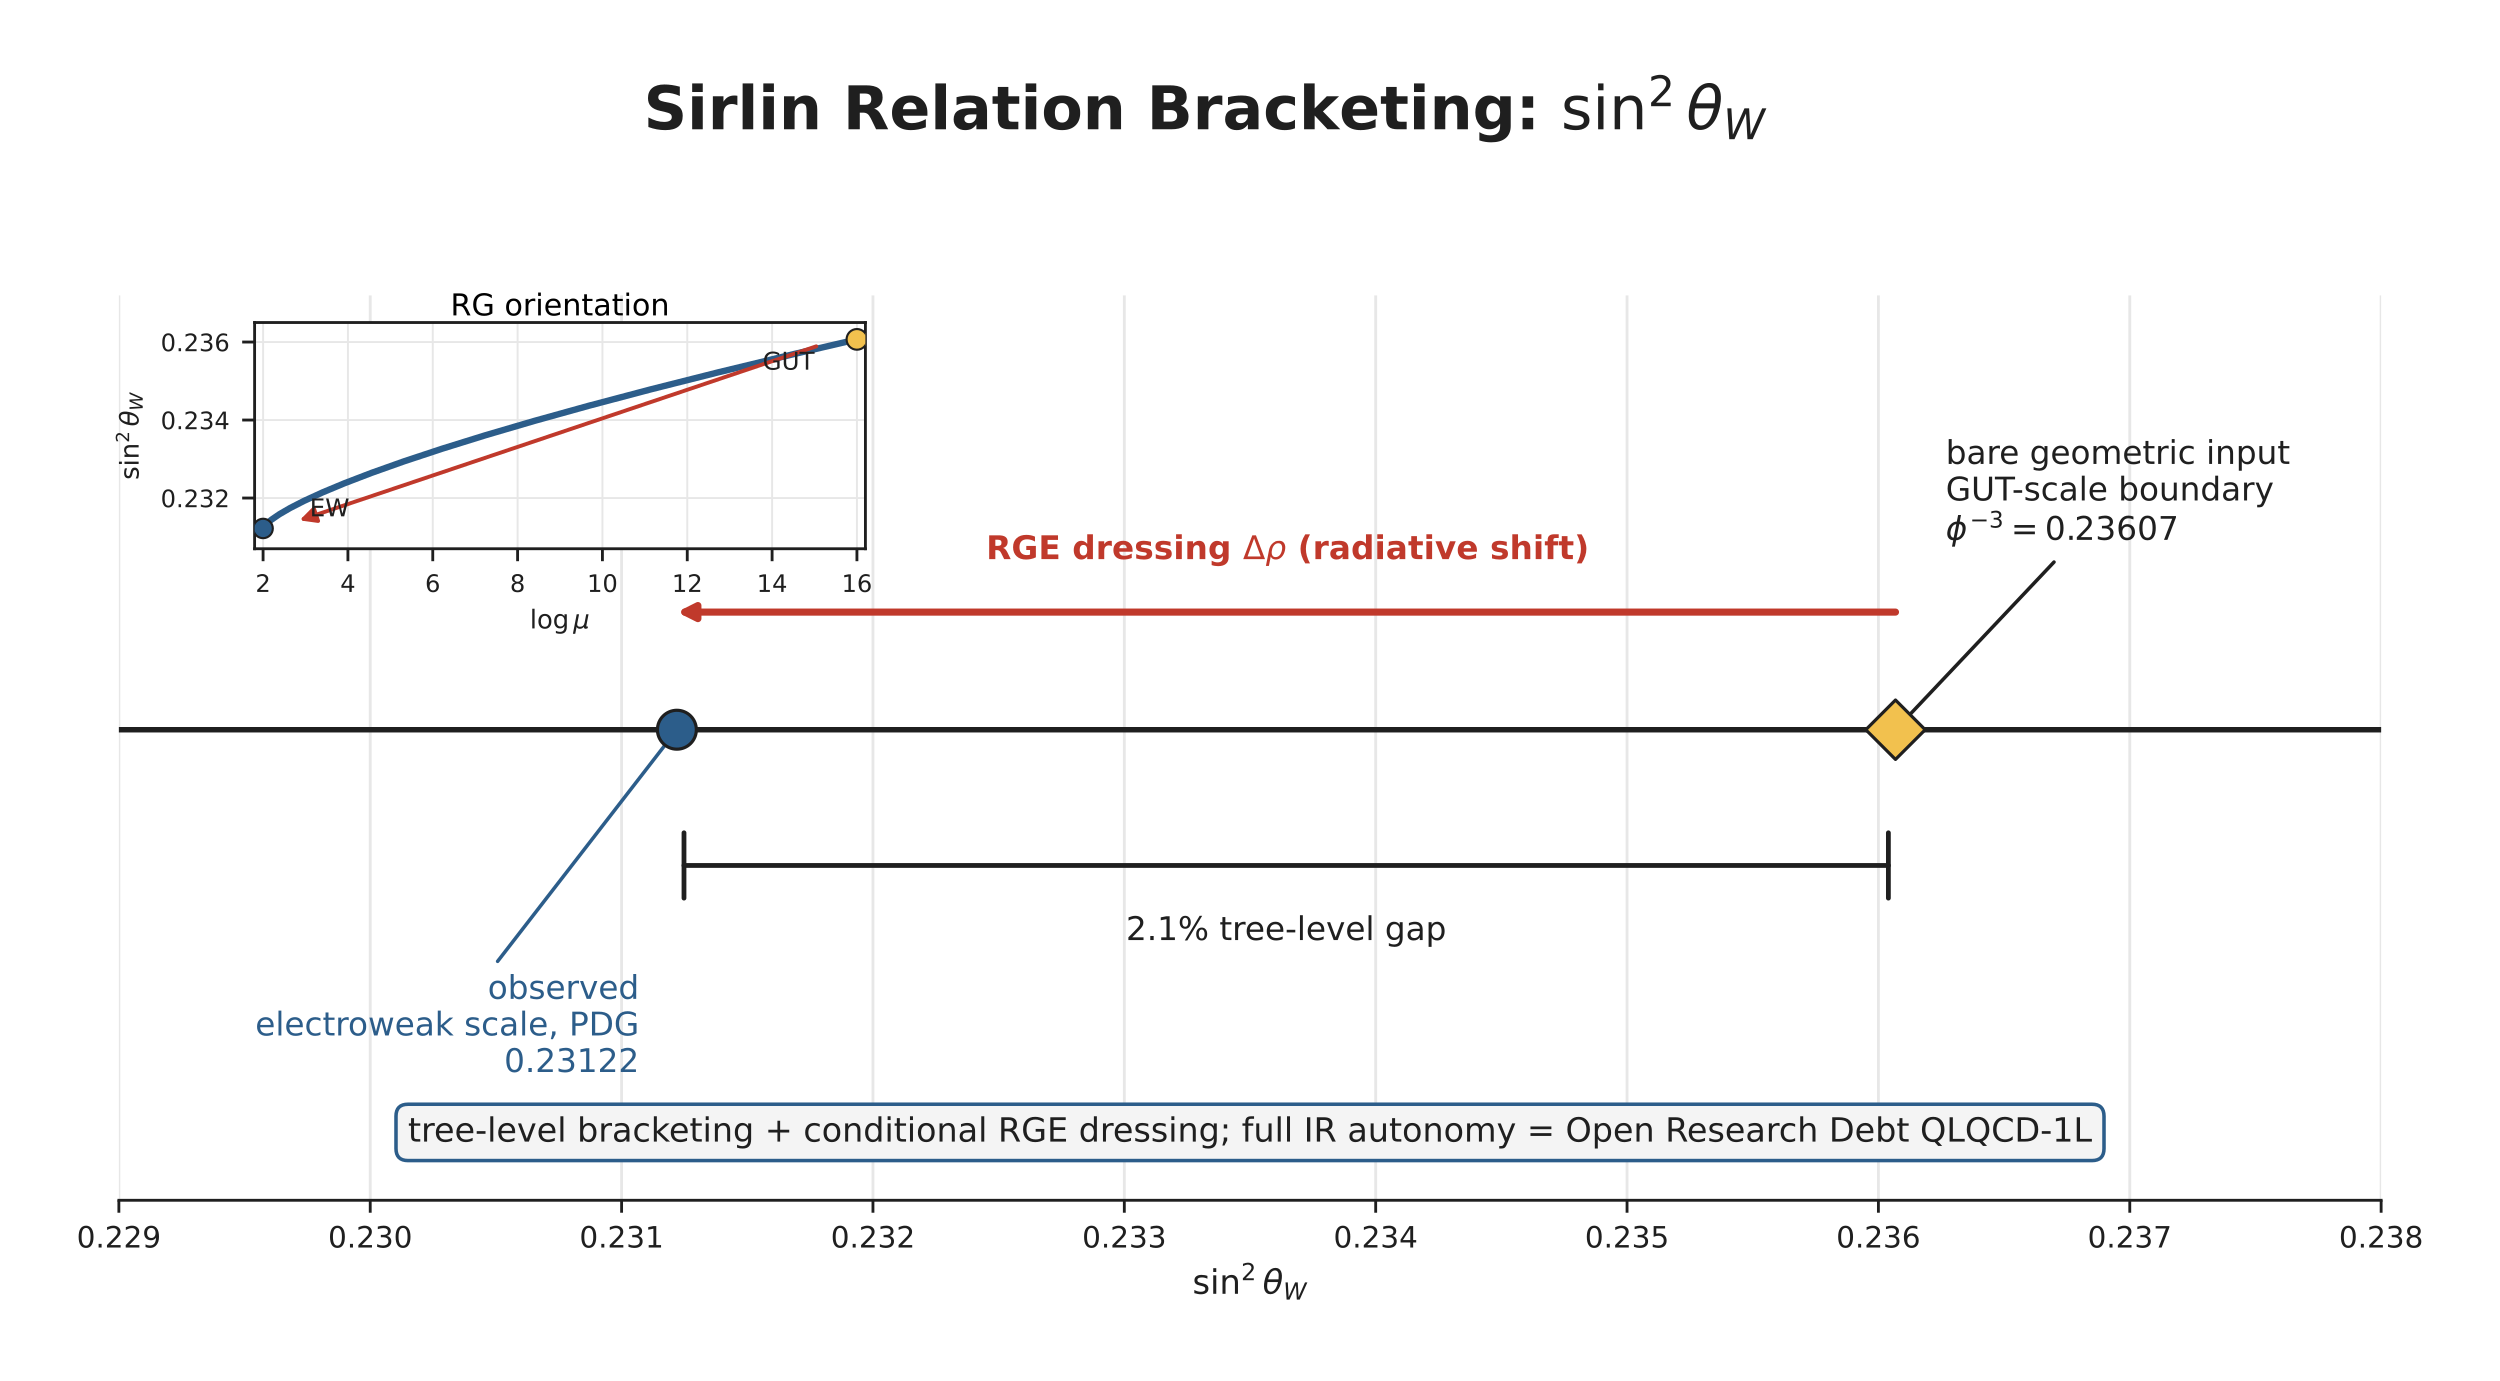
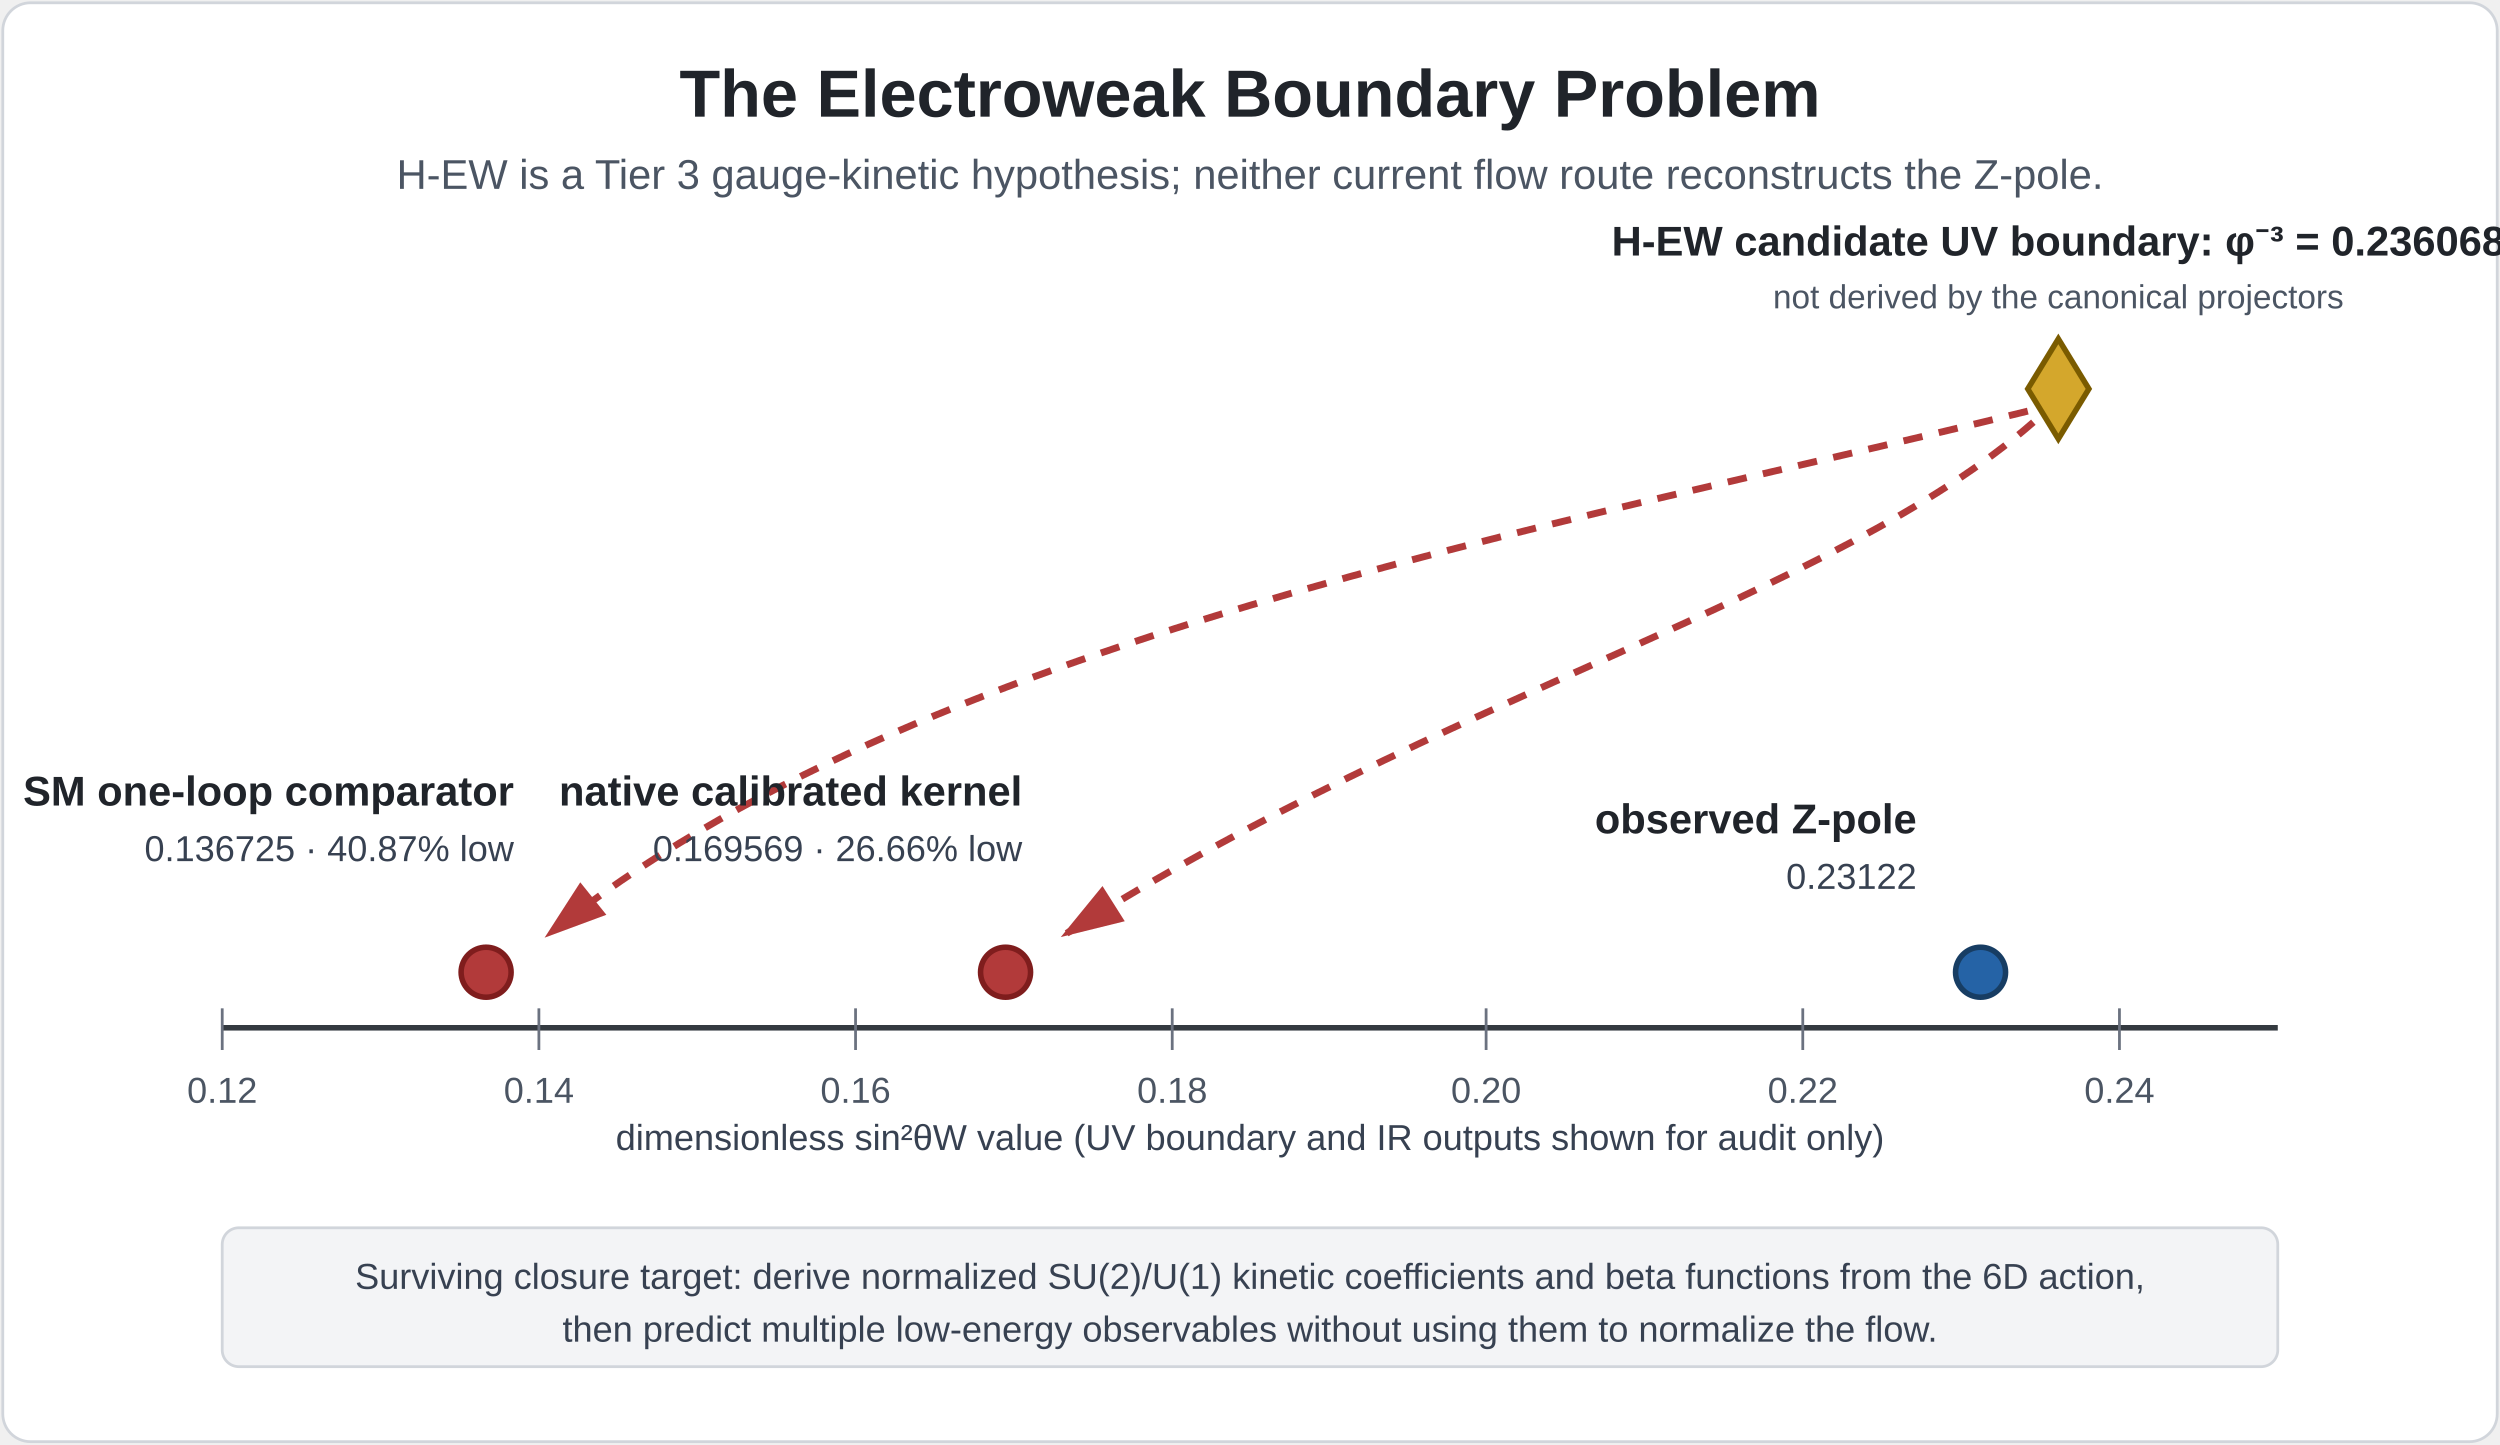
- <svg xmlns="http://www.w3.org/2000/svg" xmlns:xlink="http://www.w3.org/1999/xlink" width="704.161pt" height="388.969pt" viewBox="0 0 704.161 388.969" version="1.1">
+ <svg xmlns="http://www.w3.org/2000/svg" width="900" height="520" viewBox="0 0 900 520" role="img" aria-labelledby="title desc">
  <defs>
-     <style type="text/css">*{stroke-linejoin: round; stroke-linecap: butt}</style>
+     <marker id="arrow-red" markerWidth="10" markerHeight="10" refX="8" refY="3" orient="auto" markerUnits="strokeWidth">
+       <path d="M0,0 L0,6 L9,3 z" fill="#b23a3a" />
+     </marker>
+     <style>
+       .title { font: 700 24px Arial, sans-serif; fill: #20242a; }
+       .subtitle { font: 15px Arial, sans-serif; fill: #4b5563; }
+       .axis { stroke: #343a40; stroke-width: 2; }
+       .tick { stroke: #6b7280; stroke-width: 1; }
+       .ticktext { font: 13px Arial, sans-serif; fill: #4b5563; text-anchor: middle; }
+       .label { font: 700 15px Arial, sans-serif; fill: #20242a; }
+       .small { font: 13px Arial, sans-serif; fill: #374151; }
+       .tiny { font: 12px Arial, sans-serif; fill: #4b5563; }
+       .bad { fill: #b23a3a; stroke: #7f1d1d; stroke-width: 2; }
+       .obs { fill: #2563a6; stroke: #173d63; stroke-width: 2; }
+       .hyp { fill: #d4a72c; stroke: #7a5b00; stroke-width: 2; }
+     </style>
  </defs>
-   <g id="figure_1">
-     <g id="patch_1">
-       <path d="M 0 388.969 L 704.161 388.969 L 704.161 0 L 0 0 z " style="fill: #ffffff" />
-     </g>
-     <g id="axes_1">
-       <g id="patch_2">
-         <path d="M 33.481 338.076 L 670.681 338.076 L 670.681 83.196 L 33.481 83.196 z " style="fill: #ffffff" />
-       </g>
-       <g id="matplotlib.axis_1">
-         <g id="xtick_1">
-           <g id="line2d_1">
-             <path d="M 33.481 338.076 L 33.481 83.196 " clip-path="url(#pd7b6c3a274)" style="fill: none; stroke: #e7e7e7; stroke-width: 0.8; stroke-linecap: square" />
-           </g>
-           <g id="line2d_2">
-             <defs>
-               <path id="mb06530e66c" d="M 0 0 L 0 3.5 " style="stroke: #1f1f1f; stroke-width: 0.8" />
-             </defs>
-             <g>
-               <use xlink:href="#mb06530e66c" x="33.481" y="338.076" style="fill: #1f1f1f; stroke: #1f1f1f; stroke-width: 0.8" />
-             </g>
-           </g>
-           <g id="text_1">
-             <text style="font-size: 8.3px; font-family: 'DejaVu Sans'; text-anchor: middle; fill: #1f1f1f" x="33.481" y="351.383" transform="rotate(-0 33.48067 351.3827)">0.229</text>
-           </g>
-         </g>
-         <g id="xtick_2">
-           <g id="line2d_3">
-             <path d="M 104.281 338.076 L 104.281 83.196 " clip-path="url(#pd7b6c3a274)" style="fill: none; stroke: #e7e7e7; stroke-width: 0.8; stroke-linecap: square" />
-           </g>
-           <g id="line2d_4">
-             <g>
-               <use xlink:href="#mb06530e66c" x="104.281" y="338.076" style="fill: #1f1f1f; stroke: #1f1f1f; stroke-width: 0.8" />
-             </g>
-           </g>
-           <g id="text_2">
-             <text style="font-size: 8.3px; font-family: 'DejaVu Sans'; text-anchor: middle; fill: #1f1f1f" x="104.281" y="351.383" transform="rotate(-0 104.2807 351.3827)">0.230</text>
-           </g>
-         </g>
-         <g id="xtick_3">
-           <g id="line2d_5">
-             <path d="M 175.081 338.076 L 175.081 83.196 " clip-path="url(#pd7b6c3a274)" style="fill: none; stroke: #e7e7e7; stroke-width: 0.8; stroke-linecap: square" />
-           </g>
-           <g id="line2d_6">
-             <g>
-               <use xlink:href="#mb06530e66c" x="175.081" y="338.076" style="fill: #1f1f1f; stroke: #1f1f1f; stroke-width: 0.8" />
-             </g>
-           </g>
-           <g id="text_3">
-             <text style="font-size: 8.3px; font-family: 'DejaVu Sans'; text-anchor: middle; fill: #1f1f1f" x="175.081" y="351.383" transform="rotate(-0 175.0807 351.3827)">0.231</text>
-           </g>
-         </g>
-         <g id="xtick_4">
-           <g id="line2d_7">
-             <path d="M 245.881 338.076 L 245.881 83.196 " clip-path="url(#pd7b6c3a274)" style="fill: none; stroke: #e7e7e7; stroke-width: 0.8; stroke-linecap: square" />
-           </g>
-           <g id="line2d_8">
-             <g>
-               <use xlink:href="#mb06530e66c" x="245.881" y="338.076" style="fill: #1f1f1f; stroke: #1f1f1f; stroke-width: 0.8" />
-             </g>
-           </g>
-           <g id="text_4">
-             <text style="font-size: 8.3px; font-family: 'DejaVu Sans'; text-anchor: middle; fill: #1f1f1f" x="245.881" y="351.383" transform="rotate(-0 245.8807 351.3827)">0.232</text>
-           </g>
-         </g>
-         <g id="xtick_5">
-           <g id="line2d_9">
-             <path d="M 316.681 338.076 L 316.681 83.196 " clip-path="url(#pd7b6c3a274)" style="fill: none; stroke: #e7e7e7; stroke-width: 0.8; stroke-linecap: square" />
-           </g>
-           <g id="line2d_10">
-             <g>
-               <use xlink:href="#mb06530e66c" x="316.681" y="338.076" style="fill: #1f1f1f; stroke: #1f1f1f; stroke-width: 0.8" />
-             </g>
-           </g>
-           <g id="text_5">
-             <text style="font-size: 8.3px; font-family: 'DejaVu Sans'; text-anchor: middle; fill: #1f1f1f" x="316.681" y="351.383" transform="rotate(-0 316.6807 351.3827)">0.233</text>
-           </g>
-         </g>
-         <g id="xtick_6">
-           <g id="line2d_11">
-             <path d="M 387.481 338.076 L 387.481 83.196 " clip-path="url(#pd7b6c3a274)" style="fill: none; stroke: #e7e7e7; stroke-width: 0.8; stroke-linecap: square" />
-           </g>
-           <g id="line2d_12">
-             <g>
-               <use xlink:href="#mb06530e66c" x="387.481" y="338.076" style="fill: #1f1f1f; stroke: #1f1f1f; stroke-width: 0.8" />
-             </g>
-           </g>
-           <g id="text_6">
-             <text style="font-size: 8.3px; font-family: 'DejaVu Sans'; text-anchor: middle; fill: #1f1f1f" x="387.481" y="351.383" transform="rotate(-0 387.4807 351.3827)">0.234</text>
-           </g>
-         </g>
-         <g id="xtick_7">
-           <g id="line2d_13">
-             <path d="M 458.281 338.076 L 458.281 83.196 " clip-path="url(#pd7b6c3a274)" style="fill: none; stroke: #e7e7e7; stroke-width: 0.8; stroke-linecap: square" />
-           </g>
-           <g id="line2d_14">
-             <g>
-               <use xlink:href="#mb06530e66c" x="458.281" y="338.076" style="fill: #1f1f1f; stroke: #1f1f1f; stroke-width: 0.8" />
-             </g>
-           </g>
-           <g id="text_7">
-             <text style="font-size: 8.3px; font-family: 'DejaVu Sans'; text-anchor: middle; fill: #1f1f1f" x="458.281" y="351.383" transform="rotate(-0 458.2807 351.3827)">0.235</text>
-           </g>
-         </g>
-         <g id="xtick_8">
-           <g id="line2d_15">
-             <path d="M 529.081 338.076 L 529.081 83.196 " clip-path="url(#pd7b6c3a274)" style="fill: none; stroke: #e7e7e7; stroke-width: 0.8; stroke-linecap: square" />
-           </g>
-           <g id="line2d_16">
-             <g>
-               <use xlink:href="#mb06530e66c" x="529.081" y="338.076" style="fill: #1f1f1f; stroke: #1f1f1f; stroke-width: 0.8" />
-             </g>
-           </g>
-           <g id="text_8">
-             <text style="font-size: 8.3px; font-family: 'DejaVu Sans'; text-anchor: middle; fill: #1f1f1f" x="529.081" y="351.383" transform="rotate(-0 529.0807 351.3827)">0.236</text>
-           </g>
-         </g>
-         <g id="xtick_9">
-           <g id="line2d_17">
-             <path d="M 599.881 338.076 L 599.881 83.196 " clip-path="url(#pd7b6c3a274)" style="fill: none; stroke: #e7e7e7; stroke-width: 0.8; stroke-linecap: square" />
-           </g>
-           <g id="line2d_18">
-             <g>
-               <use xlink:href="#mb06530e66c" x="599.881" y="338.076" style="fill: #1f1f1f; stroke: #1f1f1f; stroke-width: 0.8" />
-             </g>
-           </g>
-           <g id="text_9">
-             <text style="font-size: 8.3px; font-family: 'DejaVu Sans'; text-anchor: middle; fill: #1f1f1f" x="599.881" y="351.383" transform="rotate(-0 599.8807 351.3827)">0.237</text>
-           </g>
-         </g>
-         <g id="xtick_10">
-           <g id="line2d_19">
-             <path d="M 670.681 338.076 L 670.681 83.196 " clip-path="url(#pd7b6c3a274)" style="fill: none; stroke: #e7e7e7; stroke-width: 0.8; stroke-linecap: square" />
-           </g>
-           <g id="line2d_20">
-             <g>
-               <use xlink:href="#mb06530e66c" x="670.681" y="338.076" style="fill: #1f1f1f; stroke: #1f1f1f; stroke-width: 0.8" />
-             </g>
-           </g>
-           <g id="text_10">
-             <text style="font-size: 8.3px; font-family: 'DejaVu Sans'; text-anchor: middle; fill: #1f1f1f" x="670.681" y="351.383" transform="rotate(-0 670.6807 351.3827)">0.238</text>
-           </g>
-         </g>
-         <g id="text_11">
-           <g style="fill: #1f1f1f" transform="translate(335.8832 365.3931)">
-             <text>
-               <tspan x="0" y="-0.977" style="font-size: 9.5px; font-family: 'DejaVu Sans'; fill: #1f1f1f">s</tspan>
-               <tspan x="4.949" y="-0.977" style="font-size: 9.5px; font-family: 'DejaVu Sans'; fill: #1f1f1f">i</tspan>
-               <tspan x="7.589" y="-0.977" style="font-size: 9.5px; font-family: 'DejaVu Sans'; fill: #1f1f1f">n</tspan>
-               <tspan x="13.706" y="-4.805" style="font-size: 6.65px; font-family: 'DejaVu Sans'; fill: #1f1f1f">2</tspan>
-               <tspan x="19.752" y="-0.977" style="font-style: oblique; font-size: 9.5px; font-family: 'DejaVu Sans'; fill: #1f1f1f">θ</tspan>
-               <tspan x="25.565" y="0.664" style="font-style: oblique; font-size: 6.65px; font-family: 'DejaVu Sans'; fill: #1f1f1f">W</tspan>
-             </text>
-           </g>
-         </g>
-       </g>
-       <g id="matplotlib.axis_2" />
-       <g id="LineCollection_1">
-         <path d="M 33.481 205.538 L 670.681 205.538 " clip-path="url(#pd7b6c3a274)" style="fill: none; stroke: #1f1f1f; stroke-width: 1.55" />
-       </g>
-       <g id="patch_3">
-         <path d="M 33.481 338.076 L 670.681 338.076 " style="fill: none; stroke: #1f1f1f; stroke-width: 0.8; stroke-linejoin: miter; stroke-linecap: square" />
-       </g>
-       <g id="patch_4">
-         <path d="M 140.16 270.776 Q 164.796 238.949 189.432 207.121 " style="fill: none; stroke: #2c5d8a; stroke-linecap: round" />
-       </g>
-       <g id="text_12">
-         <text style="font-size: 9.2px; font-family: 'DejaVu Sans'; fill: #2c5d8a" transform="translate(137.3846 281.3466)">observed</text>
-         <text style="font-size: 9.2px; font-family: 'DejaVu Sans'; fill: #2c5d8a" transform="translate(71.90217 291.6486)">electroweak scale, PDG</text>
-         <text style="font-size: 9.2px; font-family: 'DejaVu Sans'; fill: #2c5d8a" transform="translate(141.9918 301.9505)">0.23122</text>
-       </g>
-       <g id="patch_5">
-         <path d="M 578.539 158.315 Q 556.904 181.199 535.27 204.083 " style="fill: none; stroke: #1f1f1f; stroke-linecap: round" />
-       </g>
-       <g id="text_13">
-         <text style="font-size: 9.2px; font-family: 'DejaVu Sans'; fill: #1f1f1f" transform="translate(548.0535 130.668)">bare geometric input</text>
-         <text style="font-size: 9.2px; font-family: 'DejaVu Sans'; fill: #1f1f1f" transform="translate(548.0535 140.97)">GUT-scale boundary</text>
-         <g style="fill: #1f1f1f" transform="translate(548.0535 152.9297)">
-           <text>
-             <tspan x="0" y="-0.873" style="font-style: oblique; font-size: 9.2px; font-family: 'DejaVu Sans'; fill: #1f1f1f">ϕ</tspan>
-             <tspan x="6.773" y="-4.319" style="font-size: 6.44px; font-family: 'DejaVu Sans'; fill: #1f1f1f">−</tspan>
-             <tspan x="12.198" y="-4.319" style="font-size: 6.44px; font-family: 'DejaVu Sans'; fill: #1f1f1f">3</tspan>
-             <tspan x="18.366" y="-0.873" style="font-size: 9.2px; font-family: 'DejaVu Sans'; fill: #1f1f1f">=</tspan>
-             <tspan x="27.919" y="-0.873" style="font-size: 9.2px; font-family: 'DejaVu Sans'; fill: #1f1f1f">0</tspan>
-             <tspan x="33.804" y="-0.873" style="font-size: 9.2px; font-family: 'DejaVu Sans'; fill: #1f1f1f">.</tspan>
-             <tspan x="36.244" y="-0.873" style="font-size: 9.2px; font-family: 'DejaVu Sans'; fill: #1f1f1f">2</tspan>
-             <tspan x="42.129" y="-0.873" style="font-size: 9.2px; font-family: 'DejaVu Sans'; fill: #1f1f1f">3</tspan>
-             <tspan x="48.014" y="-0.873" style="font-size: 9.2px; font-family: 'DejaVu Sans'; fill: #1f1f1f">6</tspan>
-             <tspan x="53.9" y="-0.873" style="font-size: 9.2px; font-family: 'DejaVu Sans'; fill: #1f1f1f">0</tspan>
-             <tspan x="59.785" y="-0.873" style="font-size: 9.2px; font-family: 'DejaVu Sans'; fill: #1f1f1f">7</tspan>
-           </text>
-         </g>
-       </g>
-       <g id="patch_6">
-         <path d="M 533.893 172.404 Q 362.275 172.404 192.893 172.404 " style="fill: none; stroke: #c0392b; stroke-width: 2; stroke-linecap: round" />
-         <path d="M 196.573 174.244 L 192.893 172.404 L 196.573 170.564 z " style="fill: #c0392b; stroke: #c0392b; stroke-width: 2; stroke-linecap: round" />
-       </g>
-       <g id="text_14">
-         <g style="fill: #c0392b" transform="translate(277.7731 157.636)">
-           <text>
-             <tspan x="0" y="-0.156" style="font-weight: 700; font-size: 9.2px; font-family: 'DejaVu Sans'; fill: #c0392b">R</tspan>
-             <tspan x="7.123" y="-0.156" style="font-weight: 700; font-size: 9.2px; font-family: 'DejaVu Sans'; fill: #c0392b">G</tspan>
-             <tspan x="14.715" y="-0.156" style="font-weight: 700; font-size: 9.2px; font-family: 'DejaVu Sans'; fill: #c0392b">E</tspan>
-             <tspan x="21.034" y="-0.156" style="font-weight: 700; font-size: 9.2px; font-family: 'DejaVu Sans'; fill: #c0392b"> </tspan>
-             <tspan x="24.254" y="-0.156" style="font-weight: 700; font-size: 9.2px; font-family: 'DejaVu Sans'; fill: #c0392b">d</tspan>
-             <tspan x="30.875" y="-0.156" style="font-weight: 700; font-size: 9.2px; font-family: 'DejaVu Sans'; fill: #c0392b">r</tspan>
-             <tspan x="35.437" y="-0.156" style="font-weight: 700; font-size: 9.2px; font-family: 'DejaVu Sans'; fill: #c0392b">e</tspan>
-             <tspan x="41.711" y="-0.156" style="font-weight: 700; font-size: 9.2px; font-family: 'DejaVu Sans'; fill: #c0392b">s</tspan>
-             <tspan x="47.217" y="-0.156" style="font-weight: 700; font-size: 9.2px; font-family: 'DejaVu Sans'; fill: #c0392b">s</tspan>
-             <tspan x="52.722" y="-0.156" style="font-weight: 700; font-size: 9.2px; font-family: 'DejaVu Sans'; fill: #c0392b">i</tspan>
-             <tspan x="55.893" y="-0.156" style="font-weight: 700; font-size: 9.2px; font-family: 'DejaVu Sans'; fill: #c0392b">n</tspan>
-             <tspan x="62.478" y="-0.156" style="font-weight: 700; font-size: 9.2px; font-family: 'DejaVu Sans'; fill: #c0392b">g</tspan>
-             <tspan x="69.099" y="-0.156" style="font-weight: 700; font-size: 9.2px; font-family: 'DejaVu Sans'; fill: #c0392b"> </tspan>
-             <tspan x="84.519" y="-0.156" style="font-weight: 700; font-size: 9.2px; font-family: 'DejaVu Sans'; fill: #c0392b"> </tspan>
-             <tspan x="87.74" y="-0.156" style="font-weight: 700; font-size: 9.2px; font-family: 'DejaVu Sans'; fill: #c0392b">(</tspan>
-             <tspan x="91.967" y="-0.156" style="font-weight: 700; font-size: 9.2px; font-family: 'DejaVu Sans'; fill: #c0392b">r</tspan>
-             <tspan x="96.529" y="-0.156" style="font-weight: 700; font-size: 9.2px; font-family: 'DejaVu Sans'; fill: #c0392b">a</tspan>
-             <tspan x="102.771" y="-0.156" style="font-weight: 700; font-size: 9.2px; font-family: 'DejaVu Sans'; fill: #c0392b">d</tspan>
-             <tspan x="109.392" y="-0.156" style="font-weight: 700; font-size: 9.2px; font-family: 'DejaVu Sans'; fill: #c0392b">i</tspan>
-             <tspan x="112.563" y="-0.156" style="font-weight: 700; font-size: 9.2px; font-family: 'DejaVu Sans'; fill: #c0392b">a</tspan>
-             <tspan x="118.805" y="-0.156" style="font-weight: 700; font-size: 9.2px; font-family: 'DejaVu Sans'; fill: #c0392b">t</tspan>
-             <tspan x="123.226" y="-0.156" style="font-weight: 700; font-size: 9.2px; font-family: 'DejaVu Sans'; fill: #c0392b">i</tspan>
-             <tspan x="126.397" y="-0.156" style="font-weight: 700; font-size: 9.2px; font-family: 'DejaVu Sans'; fill: #c0392b">v</tspan>
-             <tspan x="132.427" y="-0.156" style="font-weight: 700; font-size: 9.2px; font-family: 'DejaVu Sans'; fill: #c0392b">e</tspan>
-             <tspan x="138.7" y="-0.156" style="font-weight: 700; font-size: 9.2px; font-family: 'DejaVu Sans'; fill: #c0392b"> </tspan>
-             <tspan x="141.921" y="-0.156" style="font-weight: 700; font-size: 9.2px; font-family: 'DejaVu Sans'; fill: #c0392b">s</tspan>
-             <tspan x="147.426" y="-0.156" style="font-weight: 700; font-size: 9.2px; font-family: 'DejaVu Sans'; fill: #c0392b">h</tspan>
-             <tspan x="154.012" y="-0.156" style="font-weight: 700; font-size: 9.2px; font-family: 'DejaVu Sans'; fill: #c0392b">i</tspan>
-             <tspan x="157.182" y="-0.156" style="font-weight: 700; font-size: 9.2px; font-family: 'DejaVu Sans'; fill: #c0392b">f</tspan>
-             <tspan x="161.207" y="-0.156" style="font-weight: 700; font-size: 9.2px; font-family: 'DejaVu Sans'; fill: #c0392b">t</tspan>
-             <tspan x="165.628" y="-0.156" style="font-weight: 700; font-size: 9.2px; font-family: 'DejaVu Sans'; fill: #c0392b">)</tspan>
-             <tspan x="72.32" y="-0.156" style="font-size: 9.2px; font-family: 'DejaVu Sans'; fill: #c0392b">Δ</tspan>
-             <tspan x="78.648" y="-0.156" style="font-style: oblique; font-size: 9.2px; font-family: 'DejaVu Sans'; fill: #c0392b">ρ</tspan>
-           </text>
-         </g>
-       </g>
-       <g id="patch_7">
-         <path d="M 192.655 243.77 Q 362.273 243.77 531.891 243.77 " style="fill: none; stroke: #1f1f1f; stroke-width: 1.35; stroke-linecap: round" />
-         <path d="M 192.655 234.57 L 192.655 234.57 L 192.655 252.97 L 192.655 252.97 " style="fill: none; stroke: #1f1f1f; stroke-width: 1.35; stroke-linecap: round" />
-         <path d="M 531.891 252.97 L 531.891 252.97 L 531.891 234.57 L 531.891 234.57 " style="fill: none; stroke: #1f1f1f; stroke-width: 1.35; stroke-linecap: round" />
-       </g>
-       <g id="text_15">
-         <text style="font-size: 9.2px; font-family: 'DejaVu Sans'; text-anchor: middle; fill: #1f1f1f" x="362.275" y="264.779" transform="rotate(-0 362.2751 264.7794)">2.1% tree-level gap</text>
-       </g>
-       <g id="text_16">
-         <g id="patch_8">
-           <path d="M 114.921 326.893 L 589.24 326.893 Q 592.624 326.893 592.624 323.509 L 592.624 314.411 Q 592.624 311.027 589.24 311.027 L 114.921 311.027 Q 111.537 311.027 111.537 314.411 L 111.537 323.509 Q 111.537 326.893 114.921 326.893 z " style="fill: #f4f4f4; stroke: #2c5d8a; stroke-linejoin: miter" />
-         </g>
-         <text style="font-size: 9.4px; font-family: 'DejaVu Sans'; text-anchor: middle; fill: #1f1f1f" x="352.081" y="321.554" transform="rotate(-0 352.0807 321.5538)">tree-level bracketing + conditional RGE dressing; full IR autonomy = Open Research Debt QLQCD-1L</text>
-       </g>
-       <g id="PathCollection_1">
-         <defs>
-           <path id="m07ef052f6f" d="M 0 5.477 C 1.453 5.477 2.846 4.9 3.873 3.873 C 4.9 2.846 5.477 1.453 5.477 0 C 5.477 -1.453 4.9 -2.846 3.873 -3.873 C 2.846 -4.9 1.453 -5.477 0 -5.477 C -1.453 -5.477 -2.846 -4.9 -3.873 -3.873 C -4.9 -2.846 -5.477 -1.453 -5.477 0 C -5.477 1.453 -4.9 2.846 -3.873 3.873 C -2.846 4.9 -1.453 5.477 0 5.477 z " style="stroke: #1f1f1f; stroke-width: 0.9" />
-         </defs>
-         <g clip-path="url(#pd7b6c3a274)">
-           <use xlink:href="#m07ef052f6f" x="190.657" y="205.538" style="fill: #2c5d8a; stroke: #1f1f1f; stroke-width: 0.9" />
-         </g>
-       </g>
-       <g id="PathCollection_2">
-         <defs>
-           <path id="m55a9daf21a" d="M 0 8.367 L 8.367 0 L 0 -8.367 L -8.367 0 z " style="stroke: #1f1f1f; stroke-width: 0.9" />
-         </defs>
-         <g clip-path="url(#pd7b6c3a274)">
-           <use xlink:href="#m55a9daf21a" x="533.893" y="205.538" style="fill: #f2c14e; stroke: #1f1f1f; stroke-width: 0.9" />
-         </g>
-       </g>
-       <g id="axes_2">
-         <g id="patch_9">
-           <path d="M 71.713 154.562 L 243.757 154.562 L 243.757 90.842 L 71.713 90.842 z " style="fill: #ffffff" />
-         </g>
-         <g id="matplotlib.axis_3">
-           <g id="xtick_11">
-             <g id="line2d_21">
-               <path d="M 74.102 154.562 L 74.102 90.842 " clip-path="url(#pf6b930e9f0)" style="fill: none; stroke: #e7e7e7; stroke-width: 0.55; stroke-linecap: square" />
-             </g>
-             <g id="line2d_22">
-               <g>
-                 <use xlink:href="#mb06530e66c" x="74.102" y="154.562" style="fill: #1f1f1f; stroke: #1f1f1f; stroke-width: 0.8" />
-               </g>
-             </g>
-             <g id="text_17">
-               <text style="font-size: 6.8px; font-family: 'DejaVu Sans'; text-anchor: middle; fill: #1f1f1f" x="74.102" y="166.729" transform="rotate(-0 74.10217 166.7293)">2</text>
-             </g>
-           </g>
-           <g id="xtick_12">
-             <g id="line2d_23">
-               <path d="M 97.997 154.562 L 97.997 90.842 " clip-path="url(#pf6b930e9f0)" style="fill: none; stroke: #e7e7e7; stroke-width: 0.55; stroke-linecap: square" />
-             </g>
-             <g id="line2d_24">
-               <g>
-                 <use xlink:href="#mb06530e66c" x="97.997" y="154.562" style="fill: #1f1f1f; stroke: #1f1f1f; stroke-width: 0.8" />
-               </g>
-             </g>
-             <g id="text_18">
-               <text style="font-size: 6.8px; font-family: 'DejaVu Sans'; text-anchor: middle; fill: #1f1f1f" x="97.997" y="166.729" transform="rotate(-0 97.99717 166.7293)">4</text>
-             </g>
-           </g>
-           <g id="xtick_13">
-             <g id="line2d_25">
-               <path d="M 121.892 154.562 L 121.892 90.842 " clip-path="url(#pf6b930e9f0)" style="fill: none; stroke: #e7e7e7; stroke-width: 0.55; stroke-linecap: square" />
-             </g>
-             <g id="line2d_26">
-               <g>
-                 <use xlink:href="#mb06530e66c" x="121.892" y="154.562" style="fill: #1f1f1f; stroke: #1f1f1f; stroke-width: 0.8" />
-               </g>
-             </g>
-             <g id="text_19">
-               <text style="font-size: 6.8px; font-family: 'DejaVu Sans'; text-anchor: middle; fill: #1f1f1f" x="121.892" y="166.729" transform="rotate(-0 121.8922 166.7293)">6</text>
-             </g>
-           </g>
-           <g id="xtick_14">
-             <g id="line2d_27">
-               <path d="M 145.787 154.562 L 145.787 90.842 " clip-path="url(#pf6b930e9f0)" style="fill: none; stroke: #e7e7e7; stroke-width: 0.55; stroke-linecap: square" />
-             </g>
-             <g id="line2d_28">
-               <g>
-                 <use xlink:href="#mb06530e66c" x="145.787" y="154.562" style="fill: #1f1f1f; stroke: #1f1f1f; stroke-width: 0.8" />
-               </g>
-             </g>
-             <g id="text_20">
-               <text style="font-size: 6.8px; font-family: 'DejaVu Sans'; text-anchor: middle; fill: #1f1f1f" x="145.787" y="166.729" transform="rotate(-0 145.7872 166.7293)">8</text>
-             </g>
-           </g>
-           <g id="xtick_15">
-             <g id="line2d_29">
-               <path d="M 169.682 154.562 L 169.682 90.842 " clip-path="url(#pf6b930e9f0)" style="fill: none; stroke: #e7e7e7; stroke-width: 0.55; stroke-linecap: square" />
-             </g>
-             <g id="line2d_30">
-               <g>
-                 <use xlink:href="#mb06530e66c" x="169.682" y="154.562" style="fill: #1f1f1f; stroke: #1f1f1f; stroke-width: 0.8" />
-               </g>
-             </g>
-             <g id="text_21">
-               <text style="font-size: 6.8px; font-family: 'DejaVu Sans'; text-anchor: middle; fill: #1f1f1f" x="169.682" y="166.729" transform="rotate(-0 169.6822 166.7293)">10</text>
-             </g>
-           </g>
-           <g id="xtick_16">
-             <g id="line2d_31">
-               <path d="M 193.577 154.562 L 193.577 90.842 " clip-path="url(#pf6b930e9f0)" style="fill: none; stroke: #e7e7e7; stroke-width: 0.55; stroke-linecap: square" />
-             </g>
-             <g id="line2d_32">
-               <g>
-                 <use xlink:href="#mb06530e66c" x="193.577" y="154.562" style="fill: #1f1f1f; stroke: #1f1f1f; stroke-width: 0.8" />
-               </g>
-             </g>
-             <g id="text_22">
-               <text style="font-size: 6.8px; font-family: 'DejaVu Sans'; text-anchor: middle; fill: #1f1f1f" x="193.577" y="166.729" transform="rotate(-0 193.5772 166.7293)">12</text>
-             </g>
-           </g>
-           <g id="xtick_17">
-             <g id="line2d_33">
-               <path d="M 217.472 154.562 L 217.472 90.842 " clip-path="url(#pf6b930e9f0)" style="fill: none; stroke: #e7e7e7; stroke-width: 0.55; stroke-linecap: square" />
-             </g>
-             <g id="line2d_34">
-               <g>
-                 <use xlink:href="#mb06530e66c" x="217.472" y="154.562" style="fill: #1f1f1f; stroke: #1f1f1f; stroke-width: 0.8" />
-               </g>
-             </g>
-             <g id="text_23">
-               <text style="font-size: 6.8px; font-family: 'DejaVu Sans'; text-anchor: middle; fill: #1f1f1f" x="217.472" y="166.729" transform="rotate(-0 217.4722 166.7293)">14</text>
-             </g>
-           </g>
-           <g id="xtick_18">
-             <g id="line2d_35">
-               <path d="M 241.367 154.562 L 241.367 90.842 " clip-path="url(#pf6b930e9f0)" style="fill: none; stroke: #e7e7e7; stroke-width: 0.55; stroke-linecap: square" />
-             </g>
-             <g id="line2d_36">
-               <g>
-                 <use xlink:href="#mb06530e66c" x="241.367" y="154.562" style="fill: #1f1f1f; stroke: #1f1f1f; stroke-width: 0.8" />
-               </g>
-             </g>
-             <g id="text_24">
-               <text style="font-size: 6.8px; font-family: 'DejaVu Sans'; text-anchor: middle; fill: #1f1f1f" x="241.367" y="166.729" transform="rotate(-0 241.3672 166.7293)">16</text>
-             </g>
-           </g>
-           <g id="text_25">
-             <g style="fill: #1f1f1f" transform="translate(149.2302 177.6915)">
-               <text>
-                 <tspan x="0" y="-0.688" style="font-size: 7.3px; font-family: 'DejaVu Sans'; fill: #1f1f1f">l</tspan>
-                 <tspan x="2.014" y="-0.688" style="font-size: 7.3px; font-family: 'DejaVu Sans'; fill: #1f1f1f">o</tspan>
-                 <tspan x="6.45" y="-0.688" style="font-size: 7.3px; font-family: 'DejaVu Sans'; fill: #1f1f1f">g</tspan>
-                 <tspan x="12.229" y="-0.688" style="font-style: oblique; font-size: 7.3px; font-family: 'DejaVu Sans'; fill: #1f1f1f">μ</tspan>
-               </text>
-             </g>
-           </g>
-         </g>
-         <g id="matplotlib.axis_4">
-           <g id="ytick_1">
-             <g id="line2d_37">
-               <path d="M 71.713 140.28 L 243.757 140.28 " clip-path="url(#pf6b930e9f0)" style="fill: none; stroke: #e7e7e7; stroke-width: 0.55; stroke-linecap: square" />
-             </g>
-             <g id="line2d_38">
-               <defs>
-                 <path id="meb3ff80192" d="M 0 0 L -3.5 0 " style="stroke: #1f1f1f; stroke-width: 0.8" />
-               </defs>
-               <g>
-                 <use xlink:href="#meb3ff80192" x="71.713" y="140.28" style="fill: #1f1f1f; stroke: #1f1f1f; stroke-width: 0.8" />
-               </g>
-             </g>
-             <g id="text_26">
-               <text style="font-size: 6.8px; font-family: 'DejaVu Sans'; text-anchor: end; fill: #1f1f1f" x="64.713" y="142.864" transform="rotate(-0 64.71267 142.8638)">0.232</text>
-             </g>
-           </g>
-           <g id="ytick_2">
-             <g id="line2d_39">
-               <path d="M 71.713 118.308 L 243.757 118.308 " clip-path="url(#pf6b930e9f0)" style="fill: none; stroke: #e7e7e7; stroke-width: 0.55; stroke-linecap: square" />
-             </g>
-             <g id="line2d_40">
-               <g>
-                 <use xlink:href="#meb3ff80192" x="71.713" y="118.308" style="fill: #1f1f1f; stroke: #1f1f1f; stroke-width: 0.8" />
-               </g>
-             </g>
-             <g id="text_27">
-               <text style="font-size: 6.8px; font-family: 'DejaVu Sans'; text-anchor: end; fill: #1f1f1f" x="64.713" y="120.891" transform="rotate(-0 64.71267 120.8914)">0.234</text>
-             </g>
-           </g>
-           <g id="ytick_3">
-             <g id="line2d_41">
-               <path d="M 71.713 96.336 L 243.757 96.336 " clip-path="url(#pf6b930e9f0)" style="fill: none; stroke: #e7e7e7; stroke-width: 0.55; stroke-linecap: square" />
-             </g>
-             <g id="line2d_42">
-               <g>
-                 <use xlink:href="#meb3ff80192" x="71.713" y="96.336" style="fill: #1f1f1f; stroke: #1f1f1f; stroke-width: 0.8" />
-               </g>
-             </g>
-             <g id="text_28">
-               <text style="font-size: 6.8px; font-family: 'DejaVu Sans'; text-anchor: end; fill: #1f1f1f" x="64.713" y="98.919" transform="rotate(-0 64.71267 98.91897)">0.236</text>
-             </g>
-           </g>
-           <g id="text_29">
-             <g style="fill: #1f1f1f" transform="translate(39.72738 135.1489) rotate(-90)">
-               <text>
-                 <tspan x="0" y="-0.678" style="font-size: 7.3px; font-family: 'DejaVu Sans'; fill: #1f1f1f">s</tspan>
-                 <tspan x="3.777" y="-0.678" style="font-size: 7.3px; font-family: 'DejaVu Sans'; fill: #1f1f1f">i</tspan>
-                 <tspan x="5.792" y="-0.678" style="font-size: 7.3px; font-family: 'DejaVu Sans'; fill: #1f1f1f">n</tspan>
-                 <tspan x="10.453" y="-3.358" style="font-size: 5.11px; font-family: 'DejaVu Sans'; fill: #1f1f1f">2</tspan>
-                 <tspan x="15.051" y="-0.678" style="font-style: oblique; font-size: 7.3px; font-family: 'DejaVu Sans'; fill: #1f1f1f">θ</tspan>
-                 <tspan x="19.486" y="0.47" style="font-style: oblique; font-size: 5.11px; font-family: 'DejaVu Sans'; fill: #1f1f1f">W</tspan>
-               </text>
-             </g>
-           </g>
-         </g>
-         <g id="line2d_43">
-           <path d="M 74.102 148.85 L 74.866 147.75 L 76.393 146.424 L 78.685 144.854 L 81.74 143.078 L 85.559 141.121 L 90.905 138.668 L 97.015 136.12 L 104.653 133.19 L 113.818 129.934 L 124.511 126.392 L 136.731 122.593 L 150.479 118.56 L 165.754 114.311 L 183.321 109.664 L 202.415 104.844 L 223.801 99.678 L 241.367 95.589 L 241.367 95.589 " clip-path="url(#pf6b930e9f0)" style="fill: none; stroke: #2c5d8a; stroke-width: 1.8; stroke-linecap: square" />
-         </g>
-         <g id="patch_10">
-           <path d="M 71.713 154.562 L 71.713 90.842 " style="fill: none; stroke: #1f1f1f; stroke-width: 0.8; stroke-linejoin: miter; stroke-linecap: square" />
-         </g>
-         <g id="patch_11">
-           <path d="M 243.757 154.562 L 243.757 90.842 " style="fill: none; stroke: #1f1f1f; stroke-width: 0.8; stroke-linejoin: miter; stroke-linecap: square" />
-         </g>
-         <g id="patch_12">
-           <path d="M 71.713 154.562 L 243.757 154.562 " style="fill: none; stroke: #1f1f1f; stroke-width: 0.8; stroke-linejoin: miter; stroke-linecap: square" />
-         </g>
-         <g id="patch_13">
-           <path d="M 71.713 90.842 L 243.757 90.842 " style="fill: none; stroke: #1f1f1f; stroke-width: 0.8; stroke-linejoin: miter; stroke-linecap: square" />
-         </g>
-         <g id="patch_14">
-           <path d="M 229.918 97.544 Q 157.139 122.054 85.525 146.171 " style="fill: none; stroke: #c0392b; stroke-width: 1.1; stroke-linecap: round" />
-           <path d="M 89.6 146.74 L 85.525 146.171 L 88.426 143.253 z " style="fill: #c0392b; stroke: #c0392b; stroke-width: 1.1; stroke-linecap: round" />
-         </g>
-         <g id="text_30">
-           <text style="font-size: 6.9px; font-family: 'DejaVu Sans'; text-anchor: end; fill: #1f1f1f" x="229.42" y="104.127" transform="rotate(-0 229.4197 104.1275)">GUT</text>
-         </g>
-         <g id="text_31">
-           <text style="font-size: 6.9px; font-family: 'DejaVu Sans'; text-anchor: start; fill: #1f1f1f" x="87.244" y="145.437" transform="rotate(-0 87.24442 145.4371)">EW</text>
-         </g>
-         <g id="text_32">
-           <text style="font-size: 8.5px; font-family: 'DejaVu Sans'; text-anchor: middle" x="157.735" y="88.842" transform="rotate(-0 157.7347 88.8424)">RG orientation</text>
-         </g>
-         <g id="PathCollection_3">
-           <defs>
-             <path id="mf0f41a4253" d="M 0 2.915 C 0.773 2.915 1.515 2.608 2.062 2.062 C 2.608 1.515 2.915 0.773 2.915 0 C 2.915 -0.773 2.608 -1.515 2.062 -2.062 C 1.515 -2.608 0.773 -2.915 0 -2.915 C -0.773 -2.915 -1.515 -2.608 -2.062 -2.062 C -2.608 -1.515 -2.915 -0.773 -2.915 0 C -2.915 0.773 -2.608 1.515 -2.062 2.062 C -1.515 2.608 -0.773 2.915 0 2.915 z " style="stroke: #1f1f1f; stroke-width: 0.6" />
-           </defs>
-           <g clip-path="url(#pf6b930e9f0)">
-             <use xlink:href="#mf0f41a4253" x="241.367" y="95.589" style="fill: #f2c14e; stroke: #1f1f1f; stroke-width: 0.6" />
-           </g>
-         </g>
-         <g id="PathCollection_4">
-           <defs>
-             <path id="m40a6a9075c" d="M 0 2.739 C 0.726 2.739 1.423 2.45 1.936 1.936 C 2.45 1.423 2.739 0.726 2.739 0 C 2.739 -0.726 2.45 -1.423 1.936 -1.936 C 1.423 -2.45 0.726 -2.739 0 -2.739 C -0.726 -2.739 -1.423 -2.45 -1.936 -1.936 C -2.45 -1.423 -2.739 -0.726 -2.739 0 C -2.739 0.726 -2.45 1.423 -1.936 1.936 C -1.423 2.45 -0.726 2.739 0 2.739 z " style="stroke: #1f1f1f; stroke-width: 0.6" />
-           </defs>
-           <g clip-path="url(#pf6b930e9f0)">
-             <use xlink:href="#m40a6a9075c" x="74.102" y="148.85" style="fill: #2c5d8a; stroke: #1f1f1f; stroke-width: 0.6" />
-           </g>
-         </g>
-       </g>
-     </g>
-     <g id="text_33">
-       <g style="fill: #1f1f1f" transform="translate(181.2957 37.07)">
-         <text>
-           <tspan x="0" y="-0.655" style="font-weight: 700; font-size: 17px; font-family: 'DejaVu Sans'; fill: #1f1f1f">S</tspan>
-           <tspan x="12.244" y="-0.655" style="font-weight: 700; font-size: 17px; font-family: 'DejaVu Sans'; fill: #1f1f1f">i</tspan>
-           <tspan x="18.071" y="-0.655" style="font-weight: 700; font-size: 17px; font-family: 'DejaVu Sans'; fill: #1f1f1f">r</tspan>
-           <tspan x="26.455" y="-0.655" style="font-weight: 700; font-size: 17px; font-family: 'DejaVu Sans'; fill: #1f1f1f">l</tspan>
-           <tspan x="32.282" y="-0.655" style="font-weight: 700; font-size: 17px; font-family: 'DejaVu Sans'; fill: #1f1f1f">i</tspan>
-           <tspan x="38.109" y="-0.655" style="font-weight: 700; font-size: 17px; font-family: 'DejaVu Sans'; fill: #1f1f1f">n</tspan>
-           <tspan x="50.211" y="-0.655" style="font-weight: 700; font-size: 17px; font-family: 'DejaVu Sans'; fill: #1f1f1f"> </tspan>
-           <tspan x="56.13" y="-0.655" style="font-weight: 700; font-size: 17px; font-family: 'DejaVu Sans'; fill: #1f1f1f">R</tspan>
-           <tspan x="69.22" y="-0.655" style="font-weight: 700; font-size: 17px; font-family: 'DejaVu Sans'; fill: #1f1f1f">e</tspan>
-           <tspan x="80.75" y="-0.655" style="font-weight: 700; font-size: 17px; font-family: 'DejaVu Sans'; fill: #1f1f1f">l</tspan>
-           <tspan x="86.577" y="-0.655" style="font-weight: 700; font-size: 17px; font-family: 'DejaVu Sans'; fill: #1f1f1f">a</tspan>
-           <tspan x="98.049" y="-0.655" style="font-weight: 700; font-size: 17px; font-family: 'DejaVu Sans'; fill: #1f1f1f">t</tspan>
-           <tspan x="106.175" y="-0.655" style="font-weight: 700; font-size: 17px; font-family: 'DejaVu Sans'; fill: #1f1f1f">i</tspan>
-           <tspan x="112.002" y="-0.655" style="font-weight: 700; font-size: 17px; font-family: 'DejaVu Sans'; fill: #1f1f1f">o</tspan>
-           <tspan x="123.682" y="-0.655" style="font-weight: 700; font-size: 17px; font-family: 'DejaVu Sans'; fill: #1f1f1f">n</tspan>
-           <tspan x="135.784" y="-0.655" style="font-weight: 700; font-size: 17px; font-family: 'DejaVu Sans'; fill: #1f1f1f"> </tspan>
-           <tspan x="141.703" y="-0.655" style="font-weight: 700; font-size: 17px; font-family: 'DejaVu Sans'; fill: #1f1f1f">B</tspan>
-           <tspan x="154.66" y="-0.655" style="font-weight: 700; font-size: 17px; font-family: 'DejaVu Sans'; fill: #1f1f1f">r</tspan>
-           <tspan x="163.044" y="-0.655" style="font-weight: 700; font-size: 17px; font-family: 'DejaVu Sans'; fill: #1f1f1f">a</tspan>
-           <tspan x="174.516" y="-0.655" style="font-weight: 700; font-size: 17px; font-family: 'DejaVu Sans'; fill: #1f1f1f">c</tspan>
-           <tspan x="184.593" y="-0.655" style="font-weight: 700; font-size: 17px; font-family: 'DejaVu Sans'; fill: #1f1f1f">k</tspan>
-           <tspan x="195.898" y="-0.655" style="font-weight: 700; font-size: 17px; font-family: 'DejaVu Sans'; fill: #1f1f1f">e</tspan>
-           <tspan x="207.428" y="-0.655" style="font-weight: 700; font-size: 17px; font-family: 'DejaVu Sans'; fill: #1f1f1f">t</tspan>
-           <tspan x="215.555" y="-0.655" style="font-weight: 700; font-size: 17px; font-family: 'DejaVu Sans'; fill: #1f1f1f">i</tspan>
-           <tspan x="221.382" y="-0.655" style="font-weight: 700; font-size: 17px; font-family: 'DejaVu Sans'; fill: #1f1f1f">n</tspan>
-           <tspan x="233.484" y="-0.655" style="font-weight: 700; font-size: 17px; font-family: 'DejaVu Sans'; fill: #1f1f1f">g</tspan>
-           <tspan x="245.653" y="-0.655" style="font-weight: 700; font-size: 17px; font-family: 'DejaVu Sans'; fill: #1f1f1f">:</tspan>
-           <tspan x="252.452" y="-0.655" style="font-weight: 700; font-size: 17px; font-family: 'DejaVu Sans'; fill: #1f1f1f"> </tspan>
-           <tspan x="258.37" y="-0.655" style="font-size: 17px; font-family: 'DejaVu Sans'; fill: #1f1f1f">s</tspan>
-           <tspan x="267.227" y="-0.655" style="font-size: 17px; font-family: 'DejaVu Sans'; fill: #1f1f1f">i</tspan>
-           <tspan x="271.95" y="-0.655" style="font-size: 17px; font-family: 'DejaVu Sans'; fill: #1f1f1f">n</tspan>
-           <tspan x="282.887" y="-7.162" style="font-size: 11.9px; font-family: 'DejaVu Sans'; fill: #1f1f1f">2</tspan>
-           <tspan x="293.683" y="-0.655" style="font-style: oblique; font-size: 17px; font-family: 'DejaVu Sans'; fill: #1f1f1f">θ</tspan>
-           <tspan x="304.084" y="2.134" style="font-style: oblique; font-size: 11.9px; font-family: 'DejaVu Sans'; fill: #1f1f1f">W</tspan>
-         </text>
-       </g>
-     </g>
+   <rect x="1" y="1" width="898" height="518" rx="10" fill="#ffffff" stroke="#d1d5db" />
+   <text x="450" y="42" class="title" text-anchor="middle">The Electroweak Boundary Problem</text>
+   <text x="450" y="68" class="subtitle" text-anchor="middle">H-EW is a Tier 3 gauge-kinetic hypothesis; neither current flow route reconstructs the Z-pole.</text>
+   <line x1="80" y1="370" x2="820" y2="370" class="axis" />
+   <text x="450" y="414" class="small" text-anchor="middle">dimensionless sin²θW value (UV boundary and IR outputs shown for audit only)</text>
+   <g>
+     <line x1="80" y1="363" x2="80" y2="378" class="tick" />
+     <text x="80" y="397" class="ticktext">0.12</text>
+     <line x1="194" y1="363" x2="194" y2="378" class="tick" />
+     <text x="194" y="397" class="ticktext">0.14</text>
+     <line x1="308" y1="363" x2="308" y2="378" class="tick" />
+     <text x="308" y="397" class="ticktext">0.16</text>
+     <line x1="422" y1="363" x2="422" y2="378" class="tick" />
+     <text x="422" y="397" class="ticktext">0.18</text>
+     <line x1="535" y1="363" x2="535" y2="378" class="tick" />
+     <text x="535" y="397" class="ticktext">0.20</text>
+     <line x1="649" y1="363" x2="649" y2="378" class="tick" />
+     <text x="649" y="397" class="ticktext">0.22</text>
+     <line x1="763" y1="363" x2="763" y2="378" class="tick" />
+     <text x="763" y="397" class="ticktext">0.24</text>
  </g>
-   <defs>
-     <clipPath id="pd7b6c3a274">
-       <rect x="33.481" y="83.196" width="637.2" height="254.88" />
-     </clipPath>
-     <clipPath id="pf6b930e9f0">
-       <rect x="71.713" y="90.842" width="172.044" height="63.72" />
-     </clipPath>
-   </defs>
+   <path d="M741 122 l11 18 -11 18 -11 -18 z" class="hyp" />
+   <text x="741" y="92" class="label" text-anchor="middle">H-EW candidate UV boundary: φ⁻³ = 0.236068</text>
+   <text x="741" y="111" class="tiny" text-anchor="middle">not derived by the canonical projectors</text>
+   <path d="M732 152 C660 215, 520 250, 384 336" fill="none" stroke="#b23a3a" stroke-width="2.5" stroke-dasharray="7 6" marker-end="url(#arrow-red)" />
+   <path d="M730 148 C560 190, 330 230, 198 336" fill="none" stroke="#b23a3a" stroke-width="2.5" stroke-dasharray="7 6" marker-end="url(#arrow-red)" />
+   <circle cx="175" cy="350" r="9" class="bad" />
+   <text x="185" y="290" class="label" text-anchor="end">SM one-loop comparator</text>
+   <text x="185" y="310" class="small" text-anchor="end">0.136725 · 40.87% low</text>
+   <circle cx="362" cy="350" r="9" class="bad" />
+   <text x="368" y="290" class="label" text-anchor="end">native calibrated kernel</text>
+   <text x="368" y="310" class="small" text-anchor="end">0.169569 · 26.66% low</text>
+   <circle cx="713" cy="350" r="9" class="obs" />
+   <text x="690" y="300" class="label" text-anchor="end">observed Z-pole</text>
+   <text x="690" y="320" class="small" text-anchor="end">0.23122</text>
+   <rect x="80" y="442" width="740" height="50" rx="6" fill="#f3f4f6" stroke="#d1d5db" />
+   <text x="450" y="464" class="small" text-anchor="middle">Surviving closure target: derive normalized SU(2)/U(1) kinetic coefficients and beta functions from the 6D action,</text>
+   <text x="450" y="483" class="small" text-anchor="middle">then predict multiple low-energy observables without using them to normalize the flow.</text>
</svg>
